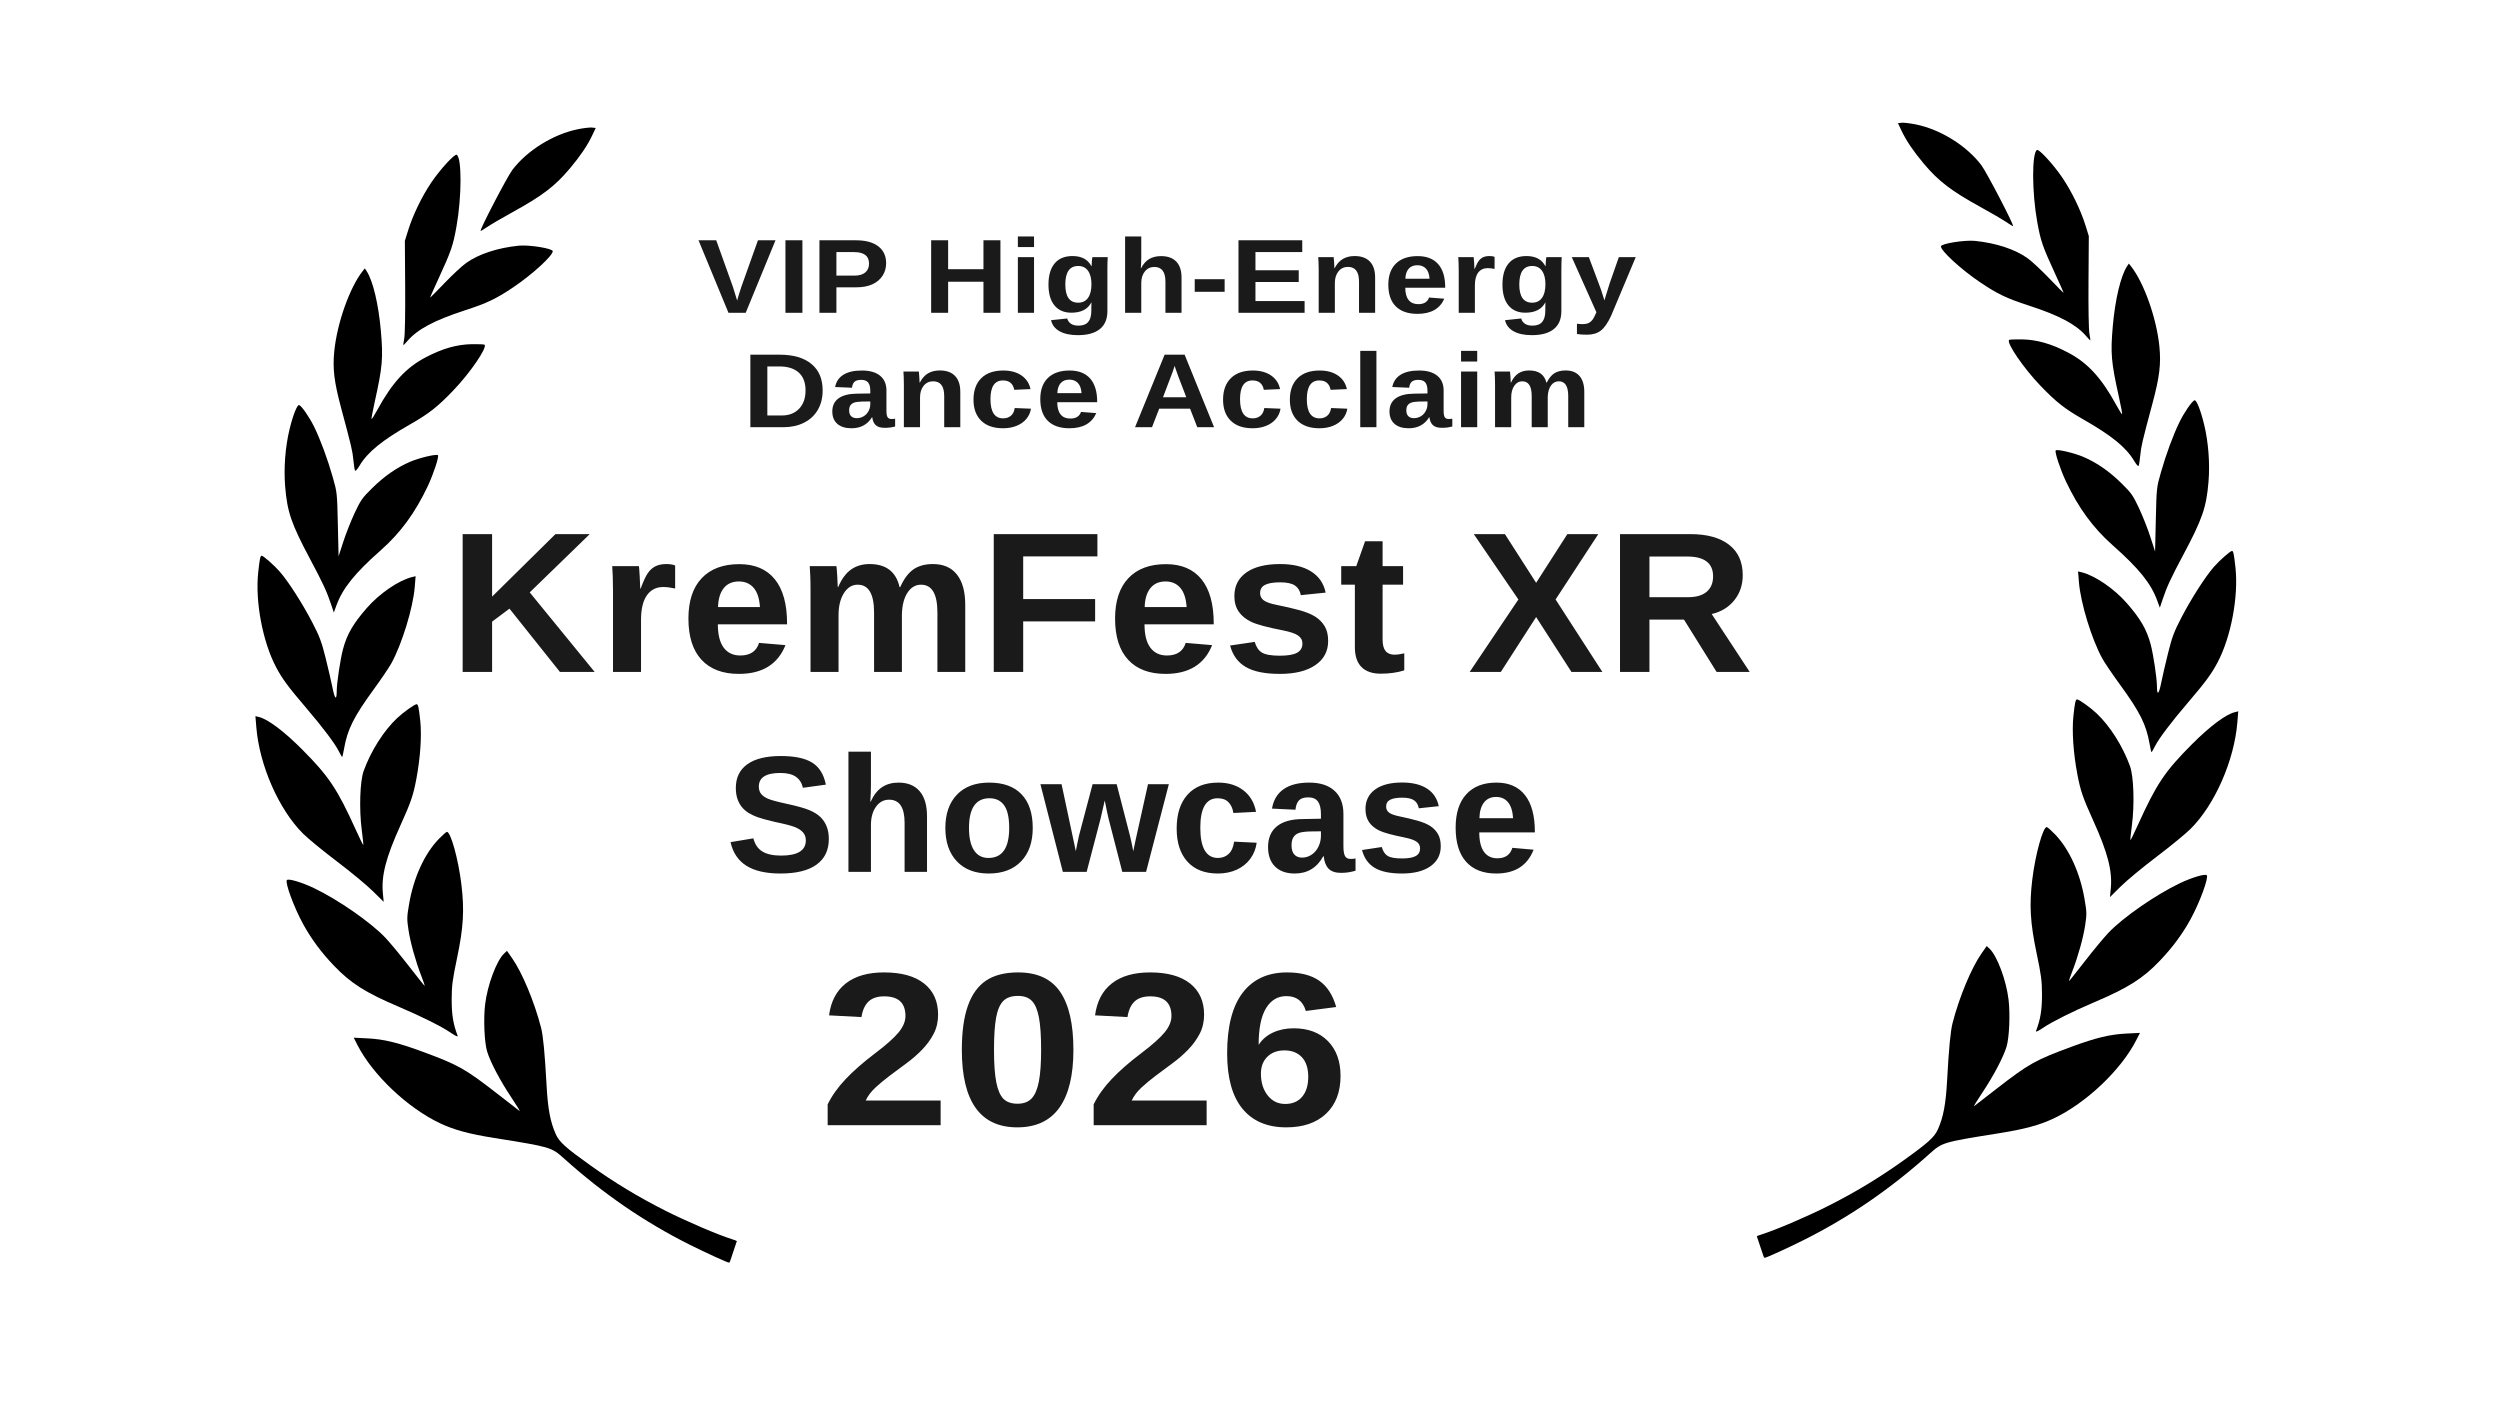
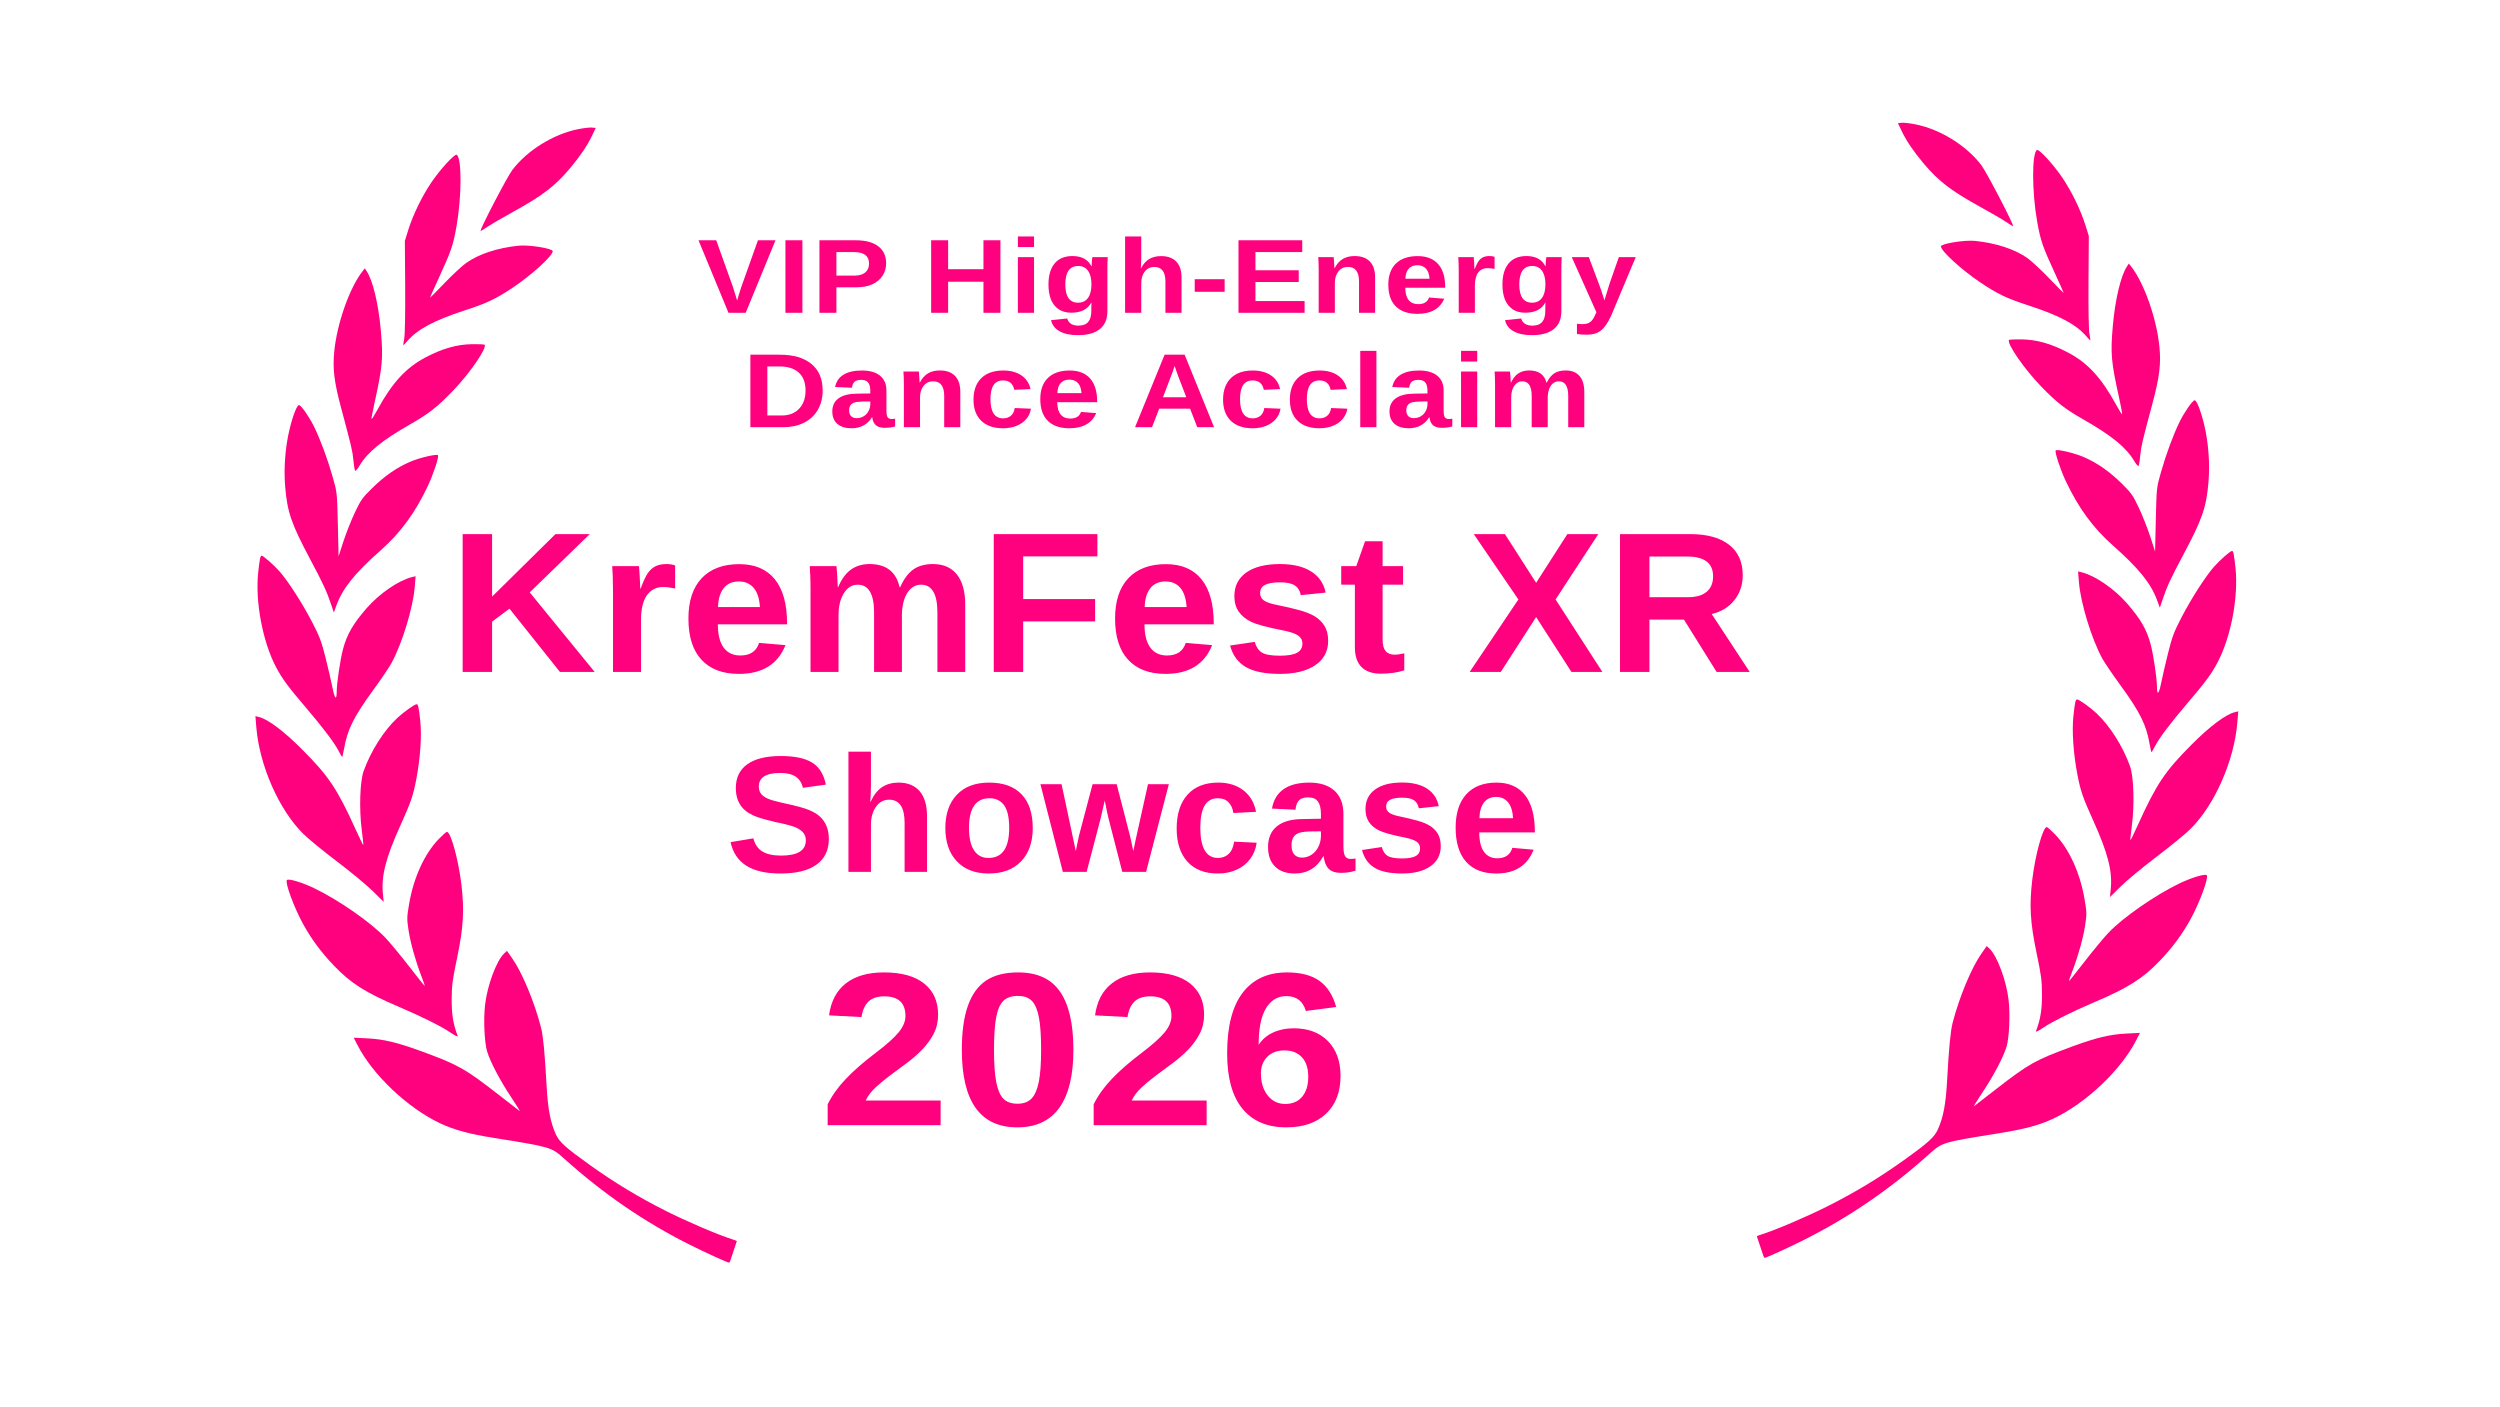
<svg xmlns="http://www.w3.org/2000/svg" width="1280" height="720" viewBox="0 0 1280 720" version="1.1" id="svg1" xml:space="preserve">
  <defs id="defs1">
    <rect x="432" y="80" width="176" height="112" id="rect3" />
  </defs>
  <g id="layer1">
-     <text xml:space="preserve" style="font-weight:900;font-size:57.058px;line-height:0px;font-family:Arial;-inkscape-font-specification:'Arial Heavy';text-align:center;letter-spacing:0.611px;writing-mode:lr-tb;direction:ltr;text-anchor:middle;fill:#1a1a1a;stroke-width:0.842" x="605.683" y="169.344" id="text2" transform="scale(1.057315,0.9457917)">
-       <tspan id="tspan1" x="605.988" y="169.344" style="fill:#1a1a1a;stroke-width:0.842">VIP High-Energy</tspan>
+     <text xml:space="preserve" style="font-weight:900;font-size:57.058px;line-height:0px;font-family:Arial;-inkscape-font-specification:'Arial Heavy';text-align:center;letter-spacing:0.611px;writing-mode:lr-tb;direction:ltr;text-anchor:middle;fill:#ff007f;stroke-width:0.842" x="605.683" y="169.344" id="text2" transform="scale(1.057315,0.9457917)">
+       <tspan id="tspan1" x="605.988" y="169.344" style="fill:#ff007f;stroke-width:0.842">VIP High-Energy</tspan>
    </text>
-     <text xml:space="preserve" style="font-weight:900;font-size:103.578px;line-height:0px;font-family:Arial;-inkscape-font-specification:'Arial Heavy';text-align:center;letter-spacing:1.109px;writing-mode:lr-tb;direction:ltr;text-anchor:middle;fill:#1a1a1a;stroke-width:1.529" x="632.013" y="347.441" id="text4" transform="scale(1.009922,0.9901754)">
-       <tspan id="tspan2" x="632.567" y="347.441" style="fill:#1a1a1a;stroke-width:1.529">KremFest XR</tspan>
+     <text xml:space="preserve" style="font-weight:900;font-size:103.578px;line-height:0px;font-family:Arial;-inkscape-font-specification:'Arial Heavy';text-align:center;letter-spacing:1.109px;writing-mode:lr-tb;direction:ltr;text-anchor:middle;fill:#ff007f;stroke-width:1.529" x="632.013" y="347.441" id="text4" transform="scale(1.009922,0.9901754)">
+       <tspan id="tspan2" x="632.567" y="347.441" style="fill:#ff007f;stroke-width:1.529">KremFest XR</tspan>
    </text>
-     <text xml:space="preserve" style="font-weight:900;font-size:84.475px;line-height:0px;font-family:Arial;-inkscape-font-specification:'Arial Heavy';text-align:center;letter-spacing:0.904px;writing-mode:lr-tb;direction:ltr;text-anchor:middle;fill:#1a1a1a;stroke-width:1.247" x="643.541" y="443.853" id="text5" transform="scale(0.9942749,1.005758)">
-       <tspan id="tspan4" x="643.993" y="443.853" style="fill:#1a1a1a;stroke-width:1.247">Showcase</tspan>
+     <text xml:space="preserve" style="font-weight:900;font-size:84.475px;line-height:0px;font-family:Arial;-inkscape-font-specification:'Arial Heavy';text-align:center;letter-spacing:0.904px;writing-mode:lr-tb;direction:ltr;text-anchor:middle;fill:#ff007f;stroke-width:1.247" x="643.541" y="443.853" id="text5" transform="scale(0.9942749,1.005758)">
+       <tspan id="tspan4" x="643.993" y="443.853" style="fill:#ff007f;stroke-width:1.247">Showcase</tspan>
    </text>
-     <text xml:space="preserve" style="font-weight:900;font-size:116.021px;line-height:0px;font-family:Arial;-inkscape-font-specification:'Arial Heavy';text-align:center;letter-spacing:1.242px;writing-mode:lr-tb;direction:ltr;text-anchor:middle;fill:#1a1a1a;stroke-width:1.713" x="618.611" y="596.515" id="text7" transform="scale(1.035429,0.9657837)">
-       <tspan id="tspan5" x="619.232" y="596.515" style="fill:#1a1a1a;stroke-width:1.713">2026</tspan>
+     <text xml:space="preserve" style="font-weight:900;font-size:116.021px;line-height:0px;font-family:Arial;-inkscape-font-specification:'Arial Heavy';text-align:center;letter-spacing:1.242px;writing-mode:lr-tb;direction:ltr;text-anchor:middle;fill:#ff007f;stroke-width:1.713" x="618.611" y="596.515" id="text7" transform="scale(1.035429,0.9657837)">
+       <tspan id="tspan5" x="619.232" y="596.515" style="fill:#ff007f;stroke-width:1.713">2026</tspan>
    </text>
-     <path style="fill:#000000;fill-opacity:1.0;stroke-width:2;stroke:none;stroke-opacity:1;stroke-dasharray:none;paint-order:normal" d="m 902.928,643.232 c -0.559,-1.517 -3.441,-10.119 -3.441,-10.273 0,-0.086 1.06,-0.49 2.357,-0.899 7.516,-2.372 23.489,-9.209 34.405,-14.728 13.541,-6.845 25.919,-14.318 37.967,-22.922 13.05,-9.32 16.212,-12.168 18.016,-16.233 2.779,-6.259 4.025,-12.895 4.685,-24.964 0.914,-16.69 1.739,-25.304 2.83,-29.535 3.395,-13.164 9.649,-28.178 14.787,-35.504 l 2.666,-3.801 1.43,1.343 c 3.907,3.671 8.587,16.223 9.762,26.182 0.882,7.48 0.363,19.374 -1.048,24.033 -1.621,5.351 -6.709,15.008 -12.349,23.439 -2.821,4.217 -4.726,7.356 -4.233,6.977 0.492,-0.379 5.493,-4.259 11.113,-8.621 16.91,-13.128 20.097,-14.919 38.814,-21.819 12.373,-4.561 19.605,-6.305 27.845,-6.715 l 7.124,-0.354 -1.883,3.703 c -7.768,15.28 -25.75,32.311 -42.397,40.153 -7.169,3.377 -14.781,5.435 -27.782,7.511 -28.921,4.618 -29.148,4.685 -35.654,10.528 -20.117,18.067 -41.165,32.501 -64.291,44.089 -8.227,4.122 -19.344,9.193 -20.155,9.193 -0.153,0 -0.409,-0.353 -0.568,-0.785 z m 139.502,-115.326 c 2.273,-5.891 3.102,-10.929 3.071,-18.681 -0.028,-7.131 -0.375,-9.807 -2.731,-21.052 -3.323,-15.859 -3.837,-24.649 -2.223,-37.981 1.53,-12.63 5.428,-26.744 7.386,-26.744 0.339,0 2.213,1.646 4.164,3.658 7.31,7.537 12.892,19.757 15.204,33.285 1.141,6.677 1.164,7.632 0.317,13.247 -0.987,6.536 -3.566,15.786 -6.595,23.654 -1.045,2.715 -1.835,5.002 -1.754,5.083 0.081,0.081 3.681,-4.42 8.002,-10.002 4.32,-5.581 9.81,-12.214 12.199,-14.738 7.42,-7.841 24.17,-19.477 36.55,-25.391 6.211,-2.967 12.978,-4.984 13.838,-4.124 1.124,1.124 -3.657,14.107 -8.301,22.545 -4.247,7.716 -9.238,14.452 -15.801,21.322 -8.602,9.005 -16.17,13.792 -33.376,21.11 -11.126,4.732 -21.521,9.91 -26.065,12.983 -2.755,1.864 -4.153,2.52 -3.885,1.825 z m 38.287,-72.861 c 0.888,-9.09 -1.497,-18.364 -8.975,-34.892 -5.36,-11.847 -6.528,-15.251 -8.142,-23.725 -2.06,-10.821 -2.829,-22.275 -2.008,-29.905 0.73,-6.778 1.092,-8.428 1.852,-8.428 1.02,0 6.739,4.075 9.964,7.1 6.874,6.448 13.517,16.948 17.177,27.148 1.882,5.246 2.34,19.634 0.959,30.128 -0.543,4.128 -0.895,7.598 -0.782,7.711 0.113,0.113 1.841,-3.406 3.841,-7.82 9.498,-20.965 13.796,-27.387 27.599,-41.231 9.214,-9.242 17.35,-15.345 21.973,-16.484 l 1.81,-0.446 -0.452,5.587 c -1.587,19.609 -11.572,42.329 -24.023,54.659 -2.544,2.52 -10.344,8.91 -17.333,14.202 -6.989,5.292 -15.22,12.104 -18.291,15.139 l -5.585,5.517 z m 19.878,-74.167 c -1.724,-9.901 -4.931,-16.314 -15.203,-30.407 -3.8,-5.214 -7.863,-11.216 -9.027,-13.339 -5.431,-9.897 -11.079,-28.33 -11.946,-38.981 l -0.455,-5.587 1.81,0.437 c 6.774,1.635 16.702,8.412 23.142,15.796 7.069,8.105 10.189,13.494 12.226,21.12 1.367,5.118 3.198,17.337 3.213,21.445 0.018,4.987 0.967,4.274 2.144,-1.61 0.637,-3.187 2.244,-10.135 3.57,-15.439 2.072,-8.287 3.033,-10.84 6.825,-18.144 5.039,-9.704 12.23,-20.918 16.645,-25.957 2.913,-3.324 8.374,-8.133 9.253,-8.146 0.677,-0.011 1.034,1.729 1.77,8.605 1.591,14.873 -2.285,35.426 -9.129,48.412 -3.161,5.997 -6.128,10.019 -15.434,20.92 -8.521,9.98 -14.599,18.031 -16.614,22.008 -0.866,1.709 -1.682,3.108 -1.814,3.108 -0.132,0 -0.571,-1.907 -0.977,-4.239 z m 3.887,-73.43 c -3.216,-8.777 -9.366,-16.404 -22.808,-28.289 -9.963,-8.809 -17.503,-19.111 -23.916,-32.679 -2.909,-6.155 -5.891,-15.21 -5.227,-15.875 0.736,-0.736 9.611,1.355 14.208,3.347 7.011,3.038 13.2,7.339 19.531,13.572 4.986,4.909 5.799,6.062 8.869,12.585 1.859,3.95 4.479,10.574 5.822,14.722 l 2.442,7.541 0.378,-16.338 c 0.377,-16.315 0.381,-16.35 2.613,-24.194 2.646,-9.301 6.31,-19.211 9.547,-25.824 2.381,-4.865 6.381,-10.66 7.641,-11.07 1.013,-0.33 3.154,5.061 4.942,12.446 2.175,8.981 3.008,19.829 2.24,29.161 -1.085,13.187 -3.128,19.129 -12.857,37.39 -6.48,12.162 -8.463,16.436 -10.616,22.876 l -1.45,4.338 z m -11.761,-71.411 c -4.137,-6.989 -11.459,-12.965 -26.16,-21.349 -9.434,-5.381 -13.765,-8.787 -21.802,-17.146 -8.626,-8.973 -17.572,-22.031 -16.099,-23.499 0.212,-0.211 3.118,-0.339 6.459,-0.284 7.703,0.128 15.01,2.198 23.591,6.684 10.162,5.313 17.208,12.964 24.884,27.023 1.472,2.696 2.793,4.784 2.936,4.641 0.143,-0.143 -0.578,-4.045 -1.603,-8.671 -4.037,-18.218 -4.402,-22.441 -3.16,-36.581 1.19,-13.554 4.05,-25.565 7.254,-30.465 l 0.948,-1.45 1.147,1.458 c 6.632,8.431 13.055,26.589 14.492,40.968 0.898,8.988 0.093,15.629 -3.539,29.175 -5.3,19.765 -5.793,21.863 -6.236,26.534 -0.244,2.575 -0.62,5.011 -0.836,5.414 -0.228,0.425 -1.183,-0.604 -2.277,-2.452 z m -24.508,-63.847 c -5.12,-6.017 -13.72,-10.618 -29.36,-15.707 -11.515,-3.747 -16.126,-5.95 -25.065,-11.974 -9.606,-6.474 -20.04,-16.03 -20.04,-18.354 0,-1.409 12.123,-3.367 17.465,-2.819 10.828,1.109 20.486,4.292 26.889,8.861 2.105,1.502 7.126,6.174 11.157,10.382 4.031,4.208 7.33,7.522 7.33,7.366 0,-0.157 -1.938,-4.5 -4.307,-9.651 -6.527,-14.192 -7.477,-16.944 -9.23,-26.729 -2.719,-15.173 -2.793,-35.131 -0.137,-36.773 1.039,-0.642 8.581,7.592 13.075,14.276 4.755,7.072 9.338,16.517 11.718,24.15 l 1.763,5.656 -0.16,23.249 c -0.094,13.604 0.101,24.663 0.47,26.656 0.346,1.874 0.56,3.456 0.474,3.517 -0.085,0.06 -1.004,-0.887 -2.041,-2.105 z m -41.16,-58.595 c -1.901,-1.283 -7.698,-4.664 -12.882,-7.515 -15.078,-8.29 -21.583,-13.256 -29.166,-22.261 -5.266,-6.254 -8.986,-11.749 -11.404,-16.849 l -1.855,-3.912 1.951,-0.202 c 1.073,-0.111 4.256,0.26 7.074,0.824 12.644,2.532 26.074,10.857 33.666,20.869 2.686,3.542 16.886,30.85 16.255,31.259 -0.1,0.065 -1.736,-0.932 -3.637,-2.215 z" id="path1" />
-     <text xml:space="preserve" id="text3" style="font-weight:900;font-size:26.667px;font-family:Arial;-inkscape-font-specification:'Arial Heavy';text-align:center;writing-mode:lr-tb;direction:ltr;white-space:pre;shape-inside:url(#rect3);display:inline;fill:#000000;fill-opacity:1;stroke:none;stroke-width:2;stroke-dasharray:none;stroke-opacity:1;paint-order:normal" />
-     <path style="fill:#000000;fill-opacity:1.0;stroke-width:2;stroke:none;stroke-opacity:1;stroke-dasharray:none;paint-order:normal" d="m 373.831,645.691 c 0.559,-1.517 3.441,-10.119 3.441,-10.273 0,-0.086 -1.06,-0.49 -2.357,-0.899 -7.516,-2.372 -23.489,-9.209 -34.405,-14.728 -13.541,-6.845 -25.919,-14.318 -37.967,-22.922 -13.05,-9.32 -16.212,-12.168 -18.016,-16.233 -2.779,-6.259 -4.025,-12.895 -4.685,-24.964 -0.914,-16.69 -1.739,-25.304 -2.83,-29.535 -3.395,-13.164 -9.649,-28.178 -14.787,-35.504 l -2.666,-3.801 -1.43,1.343 c -3.907,3.671 -8.587,16.223 -9.762,26.182 -0.882,7.48 -0.363,19.374 1.048,24.033 1.621,5.351 6.709,15.008 12.349,23.439 2.821,4.217 4.726,7.356 4.233,6.977 -0.492,-0.379 -5.493,-4.259 -11.113,-8.621 -16.91,-13.128 -20.097,-14.919 -38.814,-21.819 -12.373,-4.561 -19.605,-6.305 -27.845,-6.715 l -7.124,-0.354 1.883,3.703 c 7.768,15.28 25.75,32.311 42.397,40.153 7.169,3.377 14.781,5.435 27.782,7.511 28.921,4.618 29.148,4.685 35.654,10.528 20.117,18.067 41.165,32.501 64.291,44.089 8.227,4.122 19.344,9.193 20.155,9.193 0.153,0 0.409,-0.353 0.568,-0.785 z M 234.329,530.364 c -2.273,-5.891 -3.102,-10.929 -3.071,-18.681 0.028,-7.131 0.375,-9.807 2.731,-21.052 3.323,-15.859 3.837,-24.649 2.223,-37.981 -1.53,-12.63 -5.428,-26.744 -7.386,-26.744 -0.339,0 -2.213,1.646 -4.164,3.658 -7.31,7.537 -12.892,19.757 -15.204,33.285 -1.141,6.677 -1.164,7.632 -0.317,13.247 0.987,6.536 3.566,15.786 6.595,23.654 1.045,2.715 1.835,5.002 1.754,5.083 -0.081,0.081 -3.681,-4.42 -8.002,-10.002 -4.32,-5.581 -9.81,-12.214 -12.199,-14.738 -7.42,-7.841 -24.17,-19.477 -36.55,-25.391 -6.211,-2.967 -12.978,-4.984 -13.838,-4.124 -1.124,1.124 3.657,14.107 8.301,22.545 4.247,7.716 9.238,14.452 15.801,21.322 8.602,9.005 16.17,13.792 33.376,21.11 11.126,4.732 21.521,9.91 26.065,12.983 2.755,1.864 4.153,2.52 3.885,1.825 z m -38.287,-72.861 c -0.888,-9.09 1.497,-18.364 8.975,-34.892 5.36,-11.847 6.528,-15.251 8.142,-23.725 2.06,-10.821 2.829,-22.275 2.008,-29.905 -0.73,-6.778 -1.092,-8.428 -1.852,-8.428 -1.02,0 -6.739,4.075 -9.964,7.1 -6.874,6.448 -13.517,16.948 -17.177,27.148 -1.882,5.246 -2.34,19.634 -0.959,30.128 0.543,4.128 0.895,7.598 0.782,7.711 -0.113,0.113 -1.841,-3.406 -3.841,-7.82 -9.498,-20.965 -13.796,-27.387 -27.599,-41.231 -9.214,-9.242 -17.35,-15.345 -21.973,-16.484 l -1.81,-0.446 0.452,5.587 c 1.587,19.609 11.572,42.329 24.023,54.659 2.544,2.52 10.344,8.91 17.333,14.202 6.989,5.292 15.22,12.104 18.291,15.139 l 5.585,5.517 z m -19.878,-74.167 c 1.724,-9.901 4.931,-16.314 15.203,-30.407 3.8,-5.214 7.863,-11.216 9.027,-13.339 5.431,-9.897 11.079,-28.33 11.946,-38.981 l 0.455,-5.587 -1.81,0.437 c -6.774,1.635 -16.702,8.412 -23.142,15.796 -7.069,8.105 -10.189,13.494 -12.226,21.12 -1.367,5.118 -3.198,17.337 -3.213,21.445 -0.018,4.987 -0.967,4.274 -2.144,-1.61 -0.637,-3.187 -2.244,-10.135 -3.57,-15.439 -2.072,-8.287 -3.033,-10.84 -6.825,-18.144 -5.039,-9.704 -12.23,-20.918 -16.645,-25.957 -2.913,-3.324 -8.374,-8.133 -9.253,-8.146 -0.677,-0.011 -1.034,1.729 -1.77,8.605 -1.591,14.873 2.285,35.426 9.129,48.412 3.161,5.997 6.128,10.019 15.434,20.92 8.521,9.98 14.599,18.031 16.614,22.008 0.866,1.709 1.682,3.108 1.814,3.108 0.132,0 0.571,-1.907 0.977,-4.239 z m -3.887,-73.43 c 3.216,-8.777 9.366,-16.404 22.808,-28.289 9.963,-8.809 17.503,-19.111 23.916,-32.679 2.909,-6.155 5.891,-15.21 5.227,-15.875 -0.736,-0.736 -9.611,1.355 -14.208,3.347 -7.011,3.038 -13.2,7.339 -19.531,13.572 -4.986,4.909 -5.799,6.062 -8.869,12.585 -1.859,3.95 -4.479,10.574 -5.822,14.722 l -2.442,7.541 -0.378,-16.338 c -0.377,-16.315 -0.381,-16.35 -2.613,-24.194 -2.646,-9.301 -6.31,-19.211 -9.547,-25.824 -2.381,-4.865 -6.381,-10.66 -7.641,-11.07 -1.013,-0.33 -3.154,5.061 -4.942,12.446 -2.175,8.981 -3.008,19.829 -2.24,29.161 1.085,13.187 3.128,19.129 12.857,37.39 6.48,12.162 8.463,16.436 10.616,22.876 l 1.45,4.338 z m 11.761,-71.411 c 4.137,-6.989 11.459,-12.965 26.16,-21.349 9.434,-5.381 13.765,-8.787 21.802,-17.146 8.626,-8.973 17.572,-22.031 16.099,-23.499 -0.212,-0.211 -3.118,-0.339 -6.459,-0.284 -7.703,0.128 -15.01,2.198 -23.591,6.684 -10.162,5.313 -17.208,12.964 -24.884,27.023 -1.472,2.696 -2.793,4.784 -2.936,4.641 -0.143,-0.143 0.578,-4.045 1.603,-8.671 4.037,-18.218 4.402,-22.441 3.16,-36.581 -1.19,-13.554 -4.05,-25.565 -7.254,-30.465 l -0.948,-1.45 -1.147,1.458 c -6.632,8.431 -13.055,26.589 -14.492,40.968 -0.898,8.988 -0.093,15.629 3.539,29.175 5.3,19.765 5.793,21.863 6.236,26.534 0.244,2.575 0.62,5.011 0.836,5.414 0.228,0.425 1.183,-0.604 2.277,-2.452 z m 24.508,-63.847 c 5.12,-6.017 13.72,-10.618 29.36,-15.707 11.515,-3.747 16.126,-5.95 25.065,-11.974 9.606,-6.474 20.04,-16.03 20.04,-18.354 0,-1.409 -12.123,-3.367 -17.465,-2.819 -10.828,1.109 -20.486,4.292 -26.889,8.861 -2.105,1.502 -7.126,6.174 -11.157,10.382 -4.031,4.208 -7.33,7.522 -7.33,7.366 0,-0.157 1.938,-4.5 4.307,-9.651 6.527,-14.192 7.477,-16.944 9.23,-26.729 2.719,-15.173 2.793,-35.131 0.137,-36.773 -1.039,-0.642 -8.581,7.592 -13.075,14.276 -4.755,7.072 -9.338,16.517 -11.718,24.15 l -1.763,5.656 0.16,23.249 c 0.094,13.604 -0.101,24.663 -0.47,26.656 -0.346,1.874 -0.56,3.456 -0.474,3.517 0.085,0.06 1.004,-0.887 2.041,-2.105 z m 41.16,-58.595 c 1.901,-1.283 7.698,-4.664 12.882,-7.515 15.078,-8.29 21.583,-13.256 29.166,-22.261 5.266,-6.254 8.986,-11.749 11.404,-16.849 l 1.855,-3.912 -1.951,-0.202 c -1.073,-0.111 -4.256,0.26 -7.074,0.824 -12.644,2.532 -26.074,10.857 -33.666,20.869 -2.686,3.542 -16.886,30.85 -16.255,31.259 0.1,0.065 1.736,-0.932 3.637,-2.215 z" id="path8" />
-     <text xml:space="preserve" style="font-weight:900;font-size:57.058px;line-height:0px;font-family:Arial;-inkscape-font-specification:'Arial Heavy';text-align:center;letter-spacing:0.611px;writing-mode:lr-tb;direction:ltr;text-anchor:middle;fill:#1a1a1a;stroke-width:0.842" x="605.683" y="231.276" id="text6" transform="scale(1.057315,0.9457917)">
-       <tspan id="tspan3" x="605.988" y="231.276" style="fill:#1a1a1a;stroke-width:0.842">Dance Acclaim</tspan>
+     <path style="fill:#ff007f;fill-opacity:1.0;stroke-width:2;stroke:none;stroke-opacity:1;stroke-dasharray:none;paint-order:normal" d="m 902.928,643.232 c -0.559,-1.517 -3.441,-10.119 -3.441,-10.273 0,-0.086 1.06,-0.49 2.357,-0.899 7.516,-2.372 23.489,-9.209 34.405,-14.728 13.541,-6.845 25.919,-14.318 37.967,-22.922 13.05,-9.32 16.212,-12.168 18.016,-16.233 2.779,-6.259 4.025,-12.895 4.685,-24.964 0.914,-16.69 1.739,-25.304 2.83,-29.535 3.395,-13.164 9.649,-28.178 14.787,-35.504 l 2.666,-3.801 1.43,1.343 c 3.907,3.671 8.587,16.223 9.762,26.182 0.882,7.48 0.363,19.374 -1.048,24.033 -1.621,5.351 -6.709,15.008 -12.349,23.439 -2.821,4.217 -4.726,7.356 -4.233,6.977 0.492,-0.379 5.493,-4.259 11.113,-8.621 16.91,-13.128 20.097,-14.919 38.814,-21.819 12.373,-4.561 19.605,-6.305 27.845,-6.715 l 7.124,-0.354 -1.883,3.703 c -7.768,15.28 -25.75,32.311 -42.397,40.153 -7.169,3.377 -14.781,5.435 -27.782,7.511 -28.921,4.618 -29.148,4.685 -35.654,10.528 -20.117,18.067 -41.165,32.501 -64.291,44.089 -8.227,4.122 -19.344,9.193 -20.155,9.193 -0.153,0 -0.409,-0.353 -0.568,-0.785 z m 139.502,-115.326 c 2.273,-5.891 3.102,-10.929 3.071,-18.681 -0.028,-7.131 -0.375,-9.807 -2.731,-21.052 -3.323,-15.859 -3.837,-24.649 -2.223,-37.981 1.53,-12.63 5.428,-26.744 7.386,-26.744 0.339,0 2.213,1.646 4.164,3.658 7.31,7.537 12.892,19.757 15.204,33.285 1.141,6.677 1.164,7.632 0.317,13.247 -0.987,6.536 -3.566,15.786 -6.595,23.654 -1.045,2.715 -1.835,5.002 -1.754,5.083 0.081,0.081 3.681,-4.42 8.002,-10.002 4.32,-5.581 9.81,-12.214 12.199,-14.738 7.42,-7.841 24.17,-19.477 36.55,-25.391 6.211,-2.967 12.978,-4.984 13.838,-4.124 1.124,1.124 -3.657,14.107 -8.301,22.545 -4.247,7.716 -9.238,14.452 -15.801,21.322 -8.602,9.005 -16.17,13.792 -33.376,21.11 -11.126,4.732 -21.521,9.91 -26.065,12.983 -2.755,1.864 -4.153,2.52 -3.885,1.825 z m 38.287,-72.861 c 0.888,-9.09 -1.497,-18.364 -8.975,-34.892 -5.36,-11.847 -6.528,-15.251 -8.142,-23.725 -2.06,-10.821 -2.829,-22.275 -2.008,-29.905 0.73,-6.778 1.092,-8.428 1.852,-8.428 1.02,0 6.739,4.075 9.964,7.1 6.874,6.448 13.517,16.948 17.177,27.148 1.882,5.246 2.34,19.634 0.959,30.128 -0.543,4.128 -0.895,7.598 -0.782,7.711 0.113,0.113 1.841,-3.406 3.841,-7.82 9.498,-20.965 13.796,-27.387 27.599,-41.231 9.214,-9.242 17.35,-15.345 21.973,-16.484 l 1.81,-0.446 -0.452,5.587 c -1.587,19.609 -11.572,42.329 -24.023,54.659 -2.544,2.52 -10.344,8.91 -17.333,14.202 -6.989,5.292 -15.22,12.104 -18.291,15.139 l -5.585,5.517 z m 19.878,-74.167 c -1.724,-9.901 -4.931,-16.314 -15.203,-30.407 -3.8,-5.214 -7.863,-11.216 -9.027,-13.339 -5.431,-9.897 -11.079,-28.33 -11.946,-38.981 l -0.455,-5.587 1.81,0.437 c 6.774,1.635 16.702,8.412 23.142,15.796 7.069,8.105 10.189,13.494 12.226,21.12 1.367,5.118 3.198,17.337 3.213,21.445 0.018,4.987 0.967,4.274 2.144,-1.61 0.637,-3.187 2.244,-10.135 3.57,-15.439 2.072,-8.287 3.033,-10.84 6.825,-18.144 5.039,-9.704 12.23,-20.918 16.645,-25.957 2.913,-3.324 8.374,-8.133 9.253,-8.146 0.677,-0.011 1.034,1.729 1.77,8.605 1.591,14.873 -2.285,35.426 -9.129,48.412 -3.161,5.997 -6.128,10.019 -15.434,20.92 -8.521,9.98 -14.599,18.031 -16.614,22.008 -0.866,1.709 -1.682,3.108 -1.814,3.108 -0.132,0 -0.571,-1.907 -0.977,-4.239 z m 3.887,-73.43 c -3.216,-8.777 -9.366,-16.404 -22.808,-28.289 -9.963,-8.809 -17.503,-19.111 -23.916,-32.679 -2.909,-6.155 -5.891,-15.21 -5.227,-15.875 0.736,-0.736 9.611,1.355 14.208,3.347 7.011,3.038 13.2,7.339 19.531,13.572 4.986,4.909 5.799,6.062 8.869,12.585 1.859,3.95 4.479,10.574 5.822,14.722 l 2.442,7.541 0.378,-16.338 c 0.377,-16.315 0.381,-16.35 2.613,-24.194 2.646,-9.301 6.31,-19.211 9.547,-25.824 2.381,-4.865 6.381,-10.66 7.641,-11.07 1.013,-0.33 3.154,5.061 4.942,12.446 2.175,8.981 3.008,19.829 2.24,29.161 -1.085,13.187 -3.128,19.129 -12.857,37.39 -6.48,12.162 -8.463,16.436 -10.616,22.876 l -1.45,4.338 z m -11.761,-71.411 c -4.137,-6.989 -11.459,-12.965 -26.16,-21.349 -9.434,-5.381 -13.765,-8.787 -21.802,-17.146 -8.626,-8.973 -17.572,-22.031 -16.099,-23.499 0.212,-0.211 3.118,-0.339 6.459,-0.284 7.703,0.128 15.01,2.198 23.591,6.684 10.162,5.313 17.208,12.964 24.884,27.023 1.472,2.696 2.793,4.784 2.936,4.641 0.143,-0.143 -0.578,-4.045 -1.603,-8.671 -4.037,-18.218 -4.402,-22.441 -3.16,-36.581 1.19,-13.554 4.05,-25.565 7.254,-30.465 l 0.948,-1.45 1.147,1.458 c 6.632,8.431 13.055,26.589 14.492,40.968 0.898,8.988 0.093,15.629 -3.539,29.175 -5.3,19.765 -5.793,21.863 -6.236,26.534 -0.244,2.575 -0.62,5.011 -0.836,5.414 -0.228,0.425 -1.183,-0.604 -2.277,-2.452 z m -24.508,-63.847 c -5.12,-6.017 -13.72,-10.618 -29.36,-15.707 -11.515,-3.747 -16.126,-5.95 -25.065,-11.974 -9.606,-6.474 -20.04,-16.03 -20.04,-18.354 0,-1.409 12.123,-3.367 17.465,-2.819 10.828,1.109 20.486,4.292 26.889,8.861 2.105,1.502 7.126,6.174 11.157,10.382 4.031,4.208 7.33,7.522 7.33,7.366 0,-0.157 -1.938,-4.5 -4.307,-9.651 -6.527,-14.192 -7.477,-16.944 -9.23,-26.729 -2.719,-15.173 -2.793,-35.131 -0.137,-36.773 1.039,-0.642 8.581,7.592 13.075,14.276 4.755,7.072 9.338,16.517 11.718,24.15 l 1.763,5.656 -0.16,23.249 c -0.094,13.604 0.101,24.663 0.47,26.656 0.346,1.874 0.56,3.456 0.474,3.517 -0.085,0.06 -1.004,-0.887 -2.041,-2.105 z m -41.16,-58.595 c -1.901,-1.283 -7.698,-4.664 -12.882,-7.515 -15.078,-8.29 -21.583,-13.256 -29.166,-22.261 -5.266,-6.254 -8.986,-11.749 -11.404,-16.849 l -1.855,-3.912 1.951,-0.202 c 1.073,-0.111 4.256,0.26 7.074,0.824 12.644,2.532 26.074,10.857 33.666,20.869 2.686,3.542 16.886,30.85 16.255,31.259 -0.1,0.065 -1.736,-0.932 -3.637,-2.215 z" id="path1" />
+     <text xml:space="preserve" id="text3" style="font-weight:900;font-size:26.667px;font-family:Arial;-inkscape-font-specification:'Arial Heavy';text-align:center;writing-mode:lr-tb;direction:ltr;white-space:pre;shape-inside:url(#rect3);display:inline;fill:#ff007f;fill-opacity:1;stroke:none;stroke-width:2;stroke-dasharray:none;stroke-opacity:1;paint-order:normal" />
+     <path style="fill:#ff007f;fill-opacity:1.0;stroke-width:2;stroke:none;stroke-opacity:1;stroke-dasharray:none;paint-order:normal" d="m 373.831,645.691 c 0.559,-1.517 3.441,-10.119 3.441,-10.273 0,-0.086 -1.06,-0.49 -2.357,-0.899 -7.516,-2.372 -23.489,-9.209 -34.405,-14.728 -13.541,-6.845 -25.919,-14.318 -37.967,-22.922 -13.05,-9.32 -16.212,-12.168 -18.016,-16.233 -2.779,-6.259 -4.025,-12.895 -4.685,-24.964 -0.914,-16.69 -1.739,-25.304 -2.83,-29.535 -3.395,-13.164 -9.649,-28.178 -14.787,-35.504 l -2.666,-3.801 -1.43,1.343 c -3.907,3.671 -8.587,16.223 -9.762,26.182 -0.882,7.48 -0.363,19.374 1.048,24.033 1.621,5.351 6.709,15.008 12.349,23.439 2.821,4.217 4.726,7.356 4.233,6.977 -0.492,-0.379 -5.493,-4.259 -11.113,-8.621 -16.91,-13.128 -20.097,-14.919 -38.814,-21.819 -12.373,-4.561 -19.605,-6.305 -27.845,-6.715 l -7.124,-0.354 1.883,3.703 c 7.768,15.28 25.75,32.311 42.397,40.153 7.169,3.377 14.781,5.435 27.782,7.511 28.921,4.618 29.148,4.685 35.654,10.528 20.117,18.067 41.165,32.501 64.291,44.089 8.227,4.122 19.344,9.193 20.155,9.193 0.153,0 0.409,-0.353 0.568,-0.785 z M 234.329,530.364 c -2.273,-5.891 -3.102,-10.929 -3.071,-18.681 0.028,-7.131 0.375,-9.807 2.731,-21.052 3.323,-15.859 3.837,-24.649 2.223,-37.981 -1.53,-12.63 -5.428,-26.744 -7.386,-26.744 -0.339,0 -2.213,1.646 -4.164,3.658 -7.31,7.537 -12.892,19.757 -15.204,33.285 -1.141,6.677 -1.164,7.632 -0.317,13.247 0.987,6.536 3.566,15.786 6.595,23.654 1.045,2.715 1.835,5.002 1.754,5.083 -0.081,0.081 -3.681,-4.42 -8.002,-10.002 -4.32,-5.581 -9.81,-12.214 -12.199,-14.738 -7.42,-7.841 -24.17,-19.477 -36.55,-25.391 -6.211,-2.967 -12.978,-4.984 -13.838,-4.124 -1.124,1.124 3.657,14.107 8.301,22.545 4.247,7.716 9.238,14.452 15.801,21.322 8.602,9.005 16.17,13.792 33.376,21.11 11.126,4.732 21.521,9.91 26.065,12.983 2.755,1.864 4.153,2.52 3.885,1.825 z m -38.287,-72.861 c -0.888,-9.09 1.497,-18.364 8.975,-34.892 5.36,-11.847 6.528,-15.251 8.142,-23.725 2.06,-10.821 2.829,-22.275 2.008,-29.905 -0.73,-6.778 -1.092,-8.428 -1.852,-8.428 -1.02,0 -6.739,4.075 -9.964,7.1 -6.874,6.448 -13.517,16.948 -17.177,27.148 -1.882,5.246 -2.34,19.634 -0.959,30.128 0.543,4.128 0.895,7.598 0.782,7.711 -0.113,0.113 -1.841,-3.406 -3.841,-7.82 -9.498,-20.965 -13.796,-27.387 -27.599,-41.231 -9.214,-9.242 -17.35,-15.345 -21.973,-16.484 l -1.81,-0.446 0.452,5.587 c 1.587,19.609 11.572,42.329 24.023,54.659 2.544,2.52 10.344,8.91 17.333,14.202 6.989,5.292 15.22,12.104 18.291,15.139 l 5.585,5.517 z m -19.878,-74.167 c 1.724,-9.901 4.931,-16.314 15.203,-30.407 3.8,-5.214 7.863,-11.216 9.027,-13.339 5.431,-9.897 11.079,-28.33 11.946,-38.981 l 0.455,-5.587 -1.81,0.437 c -6.774,1.635 -16.702,8.412 -23.142,15.796 -7.069,8.105 -10.189,13.494 -12.226,21.12 -1.367,5.118 -3.198,17.337 -3.213,21.445 -0.018,4.987 -0.967,4.274 -2.144,-1.61 -0.637,-3.187 -2.244,-10.135 -3.57,-15.439 -2.072,-8.287 -3.033,-10.84 -6.825,-18.144 -5.039,-9.704 -12.23,-20.918 -16.645,-25.957 -2.913,-3.324 -8.374,-8.133 -9.253,-8.146 -0.677,-0.011 -1.034,1.729 -1.77,8.605 -1.591,14.873 2.285,35.426 9.129,48.412 3.161,5.997 6.128,10.019 15.434,20.92 8.521,9.98 14.599,18.031 16.614,22.008 0.866,1.709 1.682,3.108 1.814,3.108 0.132,0 0.571,-1.907 0.977,-4.239 z m -3.887,-73.43 c 3.216,-8.777 9.366,-16.404 22.808,-28.289 9.963,-8.809 17.503,-19.111 23.916,-32.679 2.909,-6.155 5.891,-15.21 5.227,-15.875 -0.736,-0.736 -9.611,1.355 -14.208,3.347 -7.011,3.038 -13.2,7.339 -19.531,13.572 -4.986,4.909 -5.799,6.062 -8.869,12.585 -1.859,3.95 -4.479,10.574 -5.822,14.722 l -2.442,7.541 -0.378,-16.338 c -0.377,-16.315 -0.381,-16.35 -2.613,-24.194 -2.646,-9.301 -6.31,-19.211 -9.547,-25.824 -2.381,-4.865 -6.381,-10.66 -7.641,-11.07 -1.013,-0.33 -3.154,5.061 -4.942,12.446 -2.175,8.981 -3.008,19.829 -2.24,29.161 1.085,13.187 3.128,19.129 12.857,37.39 6.48,12.162 8.463,16.436 10.616,22.876 l 1.45,4.338 z m 11.761,-71.411 c 4.137,-6.989 11.459,-12.965 26.16,-21.349 9.434,-5.381 13.765,-8.787 21.802,-17.146 8.626,-8.973 17.572,-22.031 16.099,-23.499 -0.212,-0.211 -3.118,-0.339 -6.459,-0.284 -7.703,0.128 -15.01,2.198 -23.591,6.684 -10.162,5.313 -17.208,12.964 -24.884,27.023 -1.472,2.696 -2.793,4.784 -2.936,4.641 -0.143,-0.143 0.578,-4.045 1.603,-8.671 4.037,-18.218 4.402,-22.441 3.16,-36.581 -1.19,-13.554 -4.05,-25.565 -7.254,-30.465 l -0.948,-1.45 -1.147,1.458 c -6.632,8.431 -13.055,26.589 -14.492,40.968 -0.898,8.988 -0.093,15.629 3.539,29.175 5.3,19.765 5.793,21.863 6.236,26.534 0.244,2.575 0.62,5.011 0.836,5.414 0.228,0.425 1.183,-0.604 2.277,-2.452 z m 24.508,-63.847 c 5.12,-6.017 13.72,-10.618 29.36,-15.707 11.515,-3.747 16.126,-5.95 25.065,-11.974 9.606,-6.474 20.04,-16.03 20.04,-18.354 0,-1.409 -12.123,-3.367 -17.465,-2.819 -10.828,1.109 -20.486,4.292 -26.889,8.861 -2.105,1.502 -7.126,6.174 -11.157,10.382 -4.031,4.208 -7.33,7.522 -7.33,7.366 0,-0.157 1.938,-4.5 4.307,-9.651 6.527,-14.192 7.477,-16.944 9.23,-26.729 2.719,-15.173 2.793,-35.131 0.137,-36.773 -1.039,-0.642 -8.581,7.592 -13.075,14.276 -4.755,7.072 -9.338,16.517 -11.718,24.15 l -1.763,5.656 0.16,23.249 c 0.094,13.604 -0.101,24.663 -0.47,26.656 -0.346,1.874 -0.56,3.456 -0.474,3.517 0.085,0.06 1.004,-0.887 2.041,-2.105 z m 41.16,-58.595 c 1.901,-1.283 7.698,-4.664 12.882,-7.515 15.078,-8.29 21.583,-13.256 29.166,-22.261 5.266,-6.254 8.986,-11.749 11.404,-16.849 l 1.855,-3.912 -1.951,-0.202 c -1.073,-0.111 -4.256,0.26 -7.074,0.824 -12.644,2.532 -26.074,10.857 -33.666,20.869 -2.686,3.542 -16.886,30.85 -16.255,31.259 0.1,0.065 1.736,-0.932 3.637,-2.215 z" id="path8" />
+     <text xml:space="preserve" style="font-weight:900;font-size:57.058px;line-height:0px;font-family:Arial;-inkscape-font-specification:'Arial Heavy';text-align:center;letter-spacing:0.611px;writing-mode:lr-tb;direction:ltr;text-anchor:middle;fill:#ff007f;stroke-width:0.842" x="605.683" y="231.276" id="text6" transform="scale(1.057315,0.9457917)">
+       <tspan id="tspan3" x="605.988" y="231.276" style="fill:#ff007f;stroke-width:0.842">Dance Acclaim</tspan>
    </text>
  </g>
</svg>
